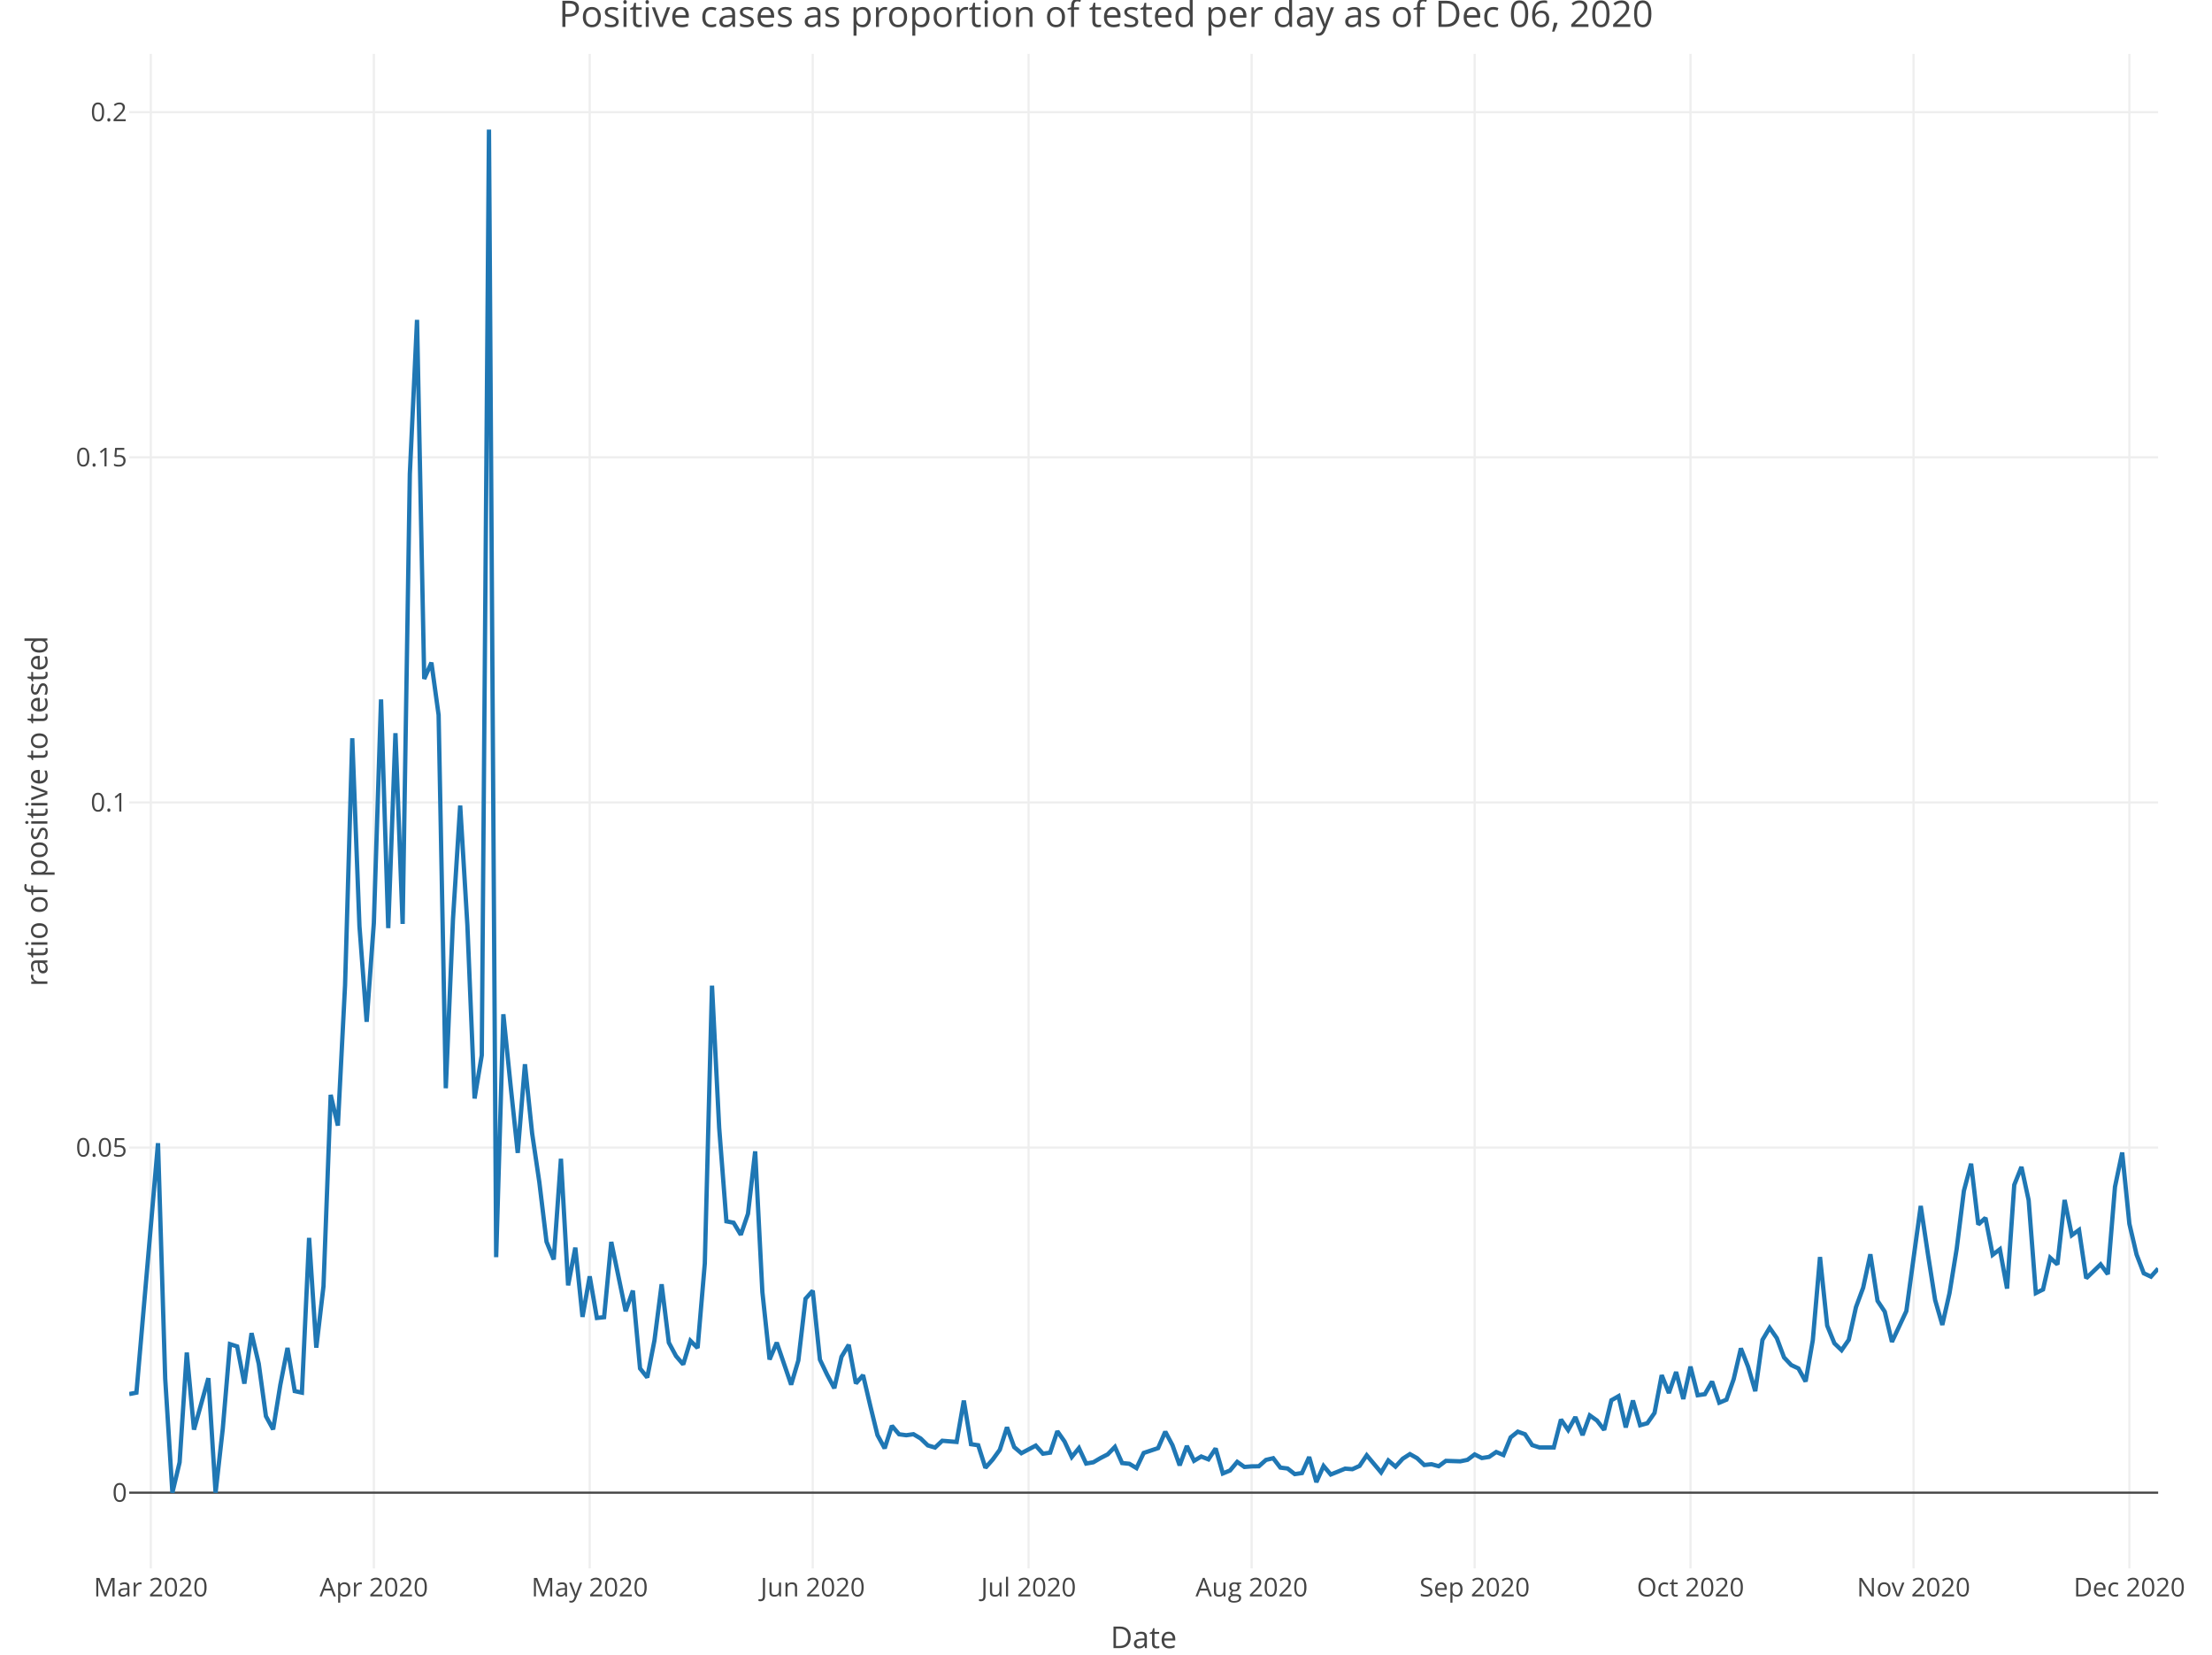
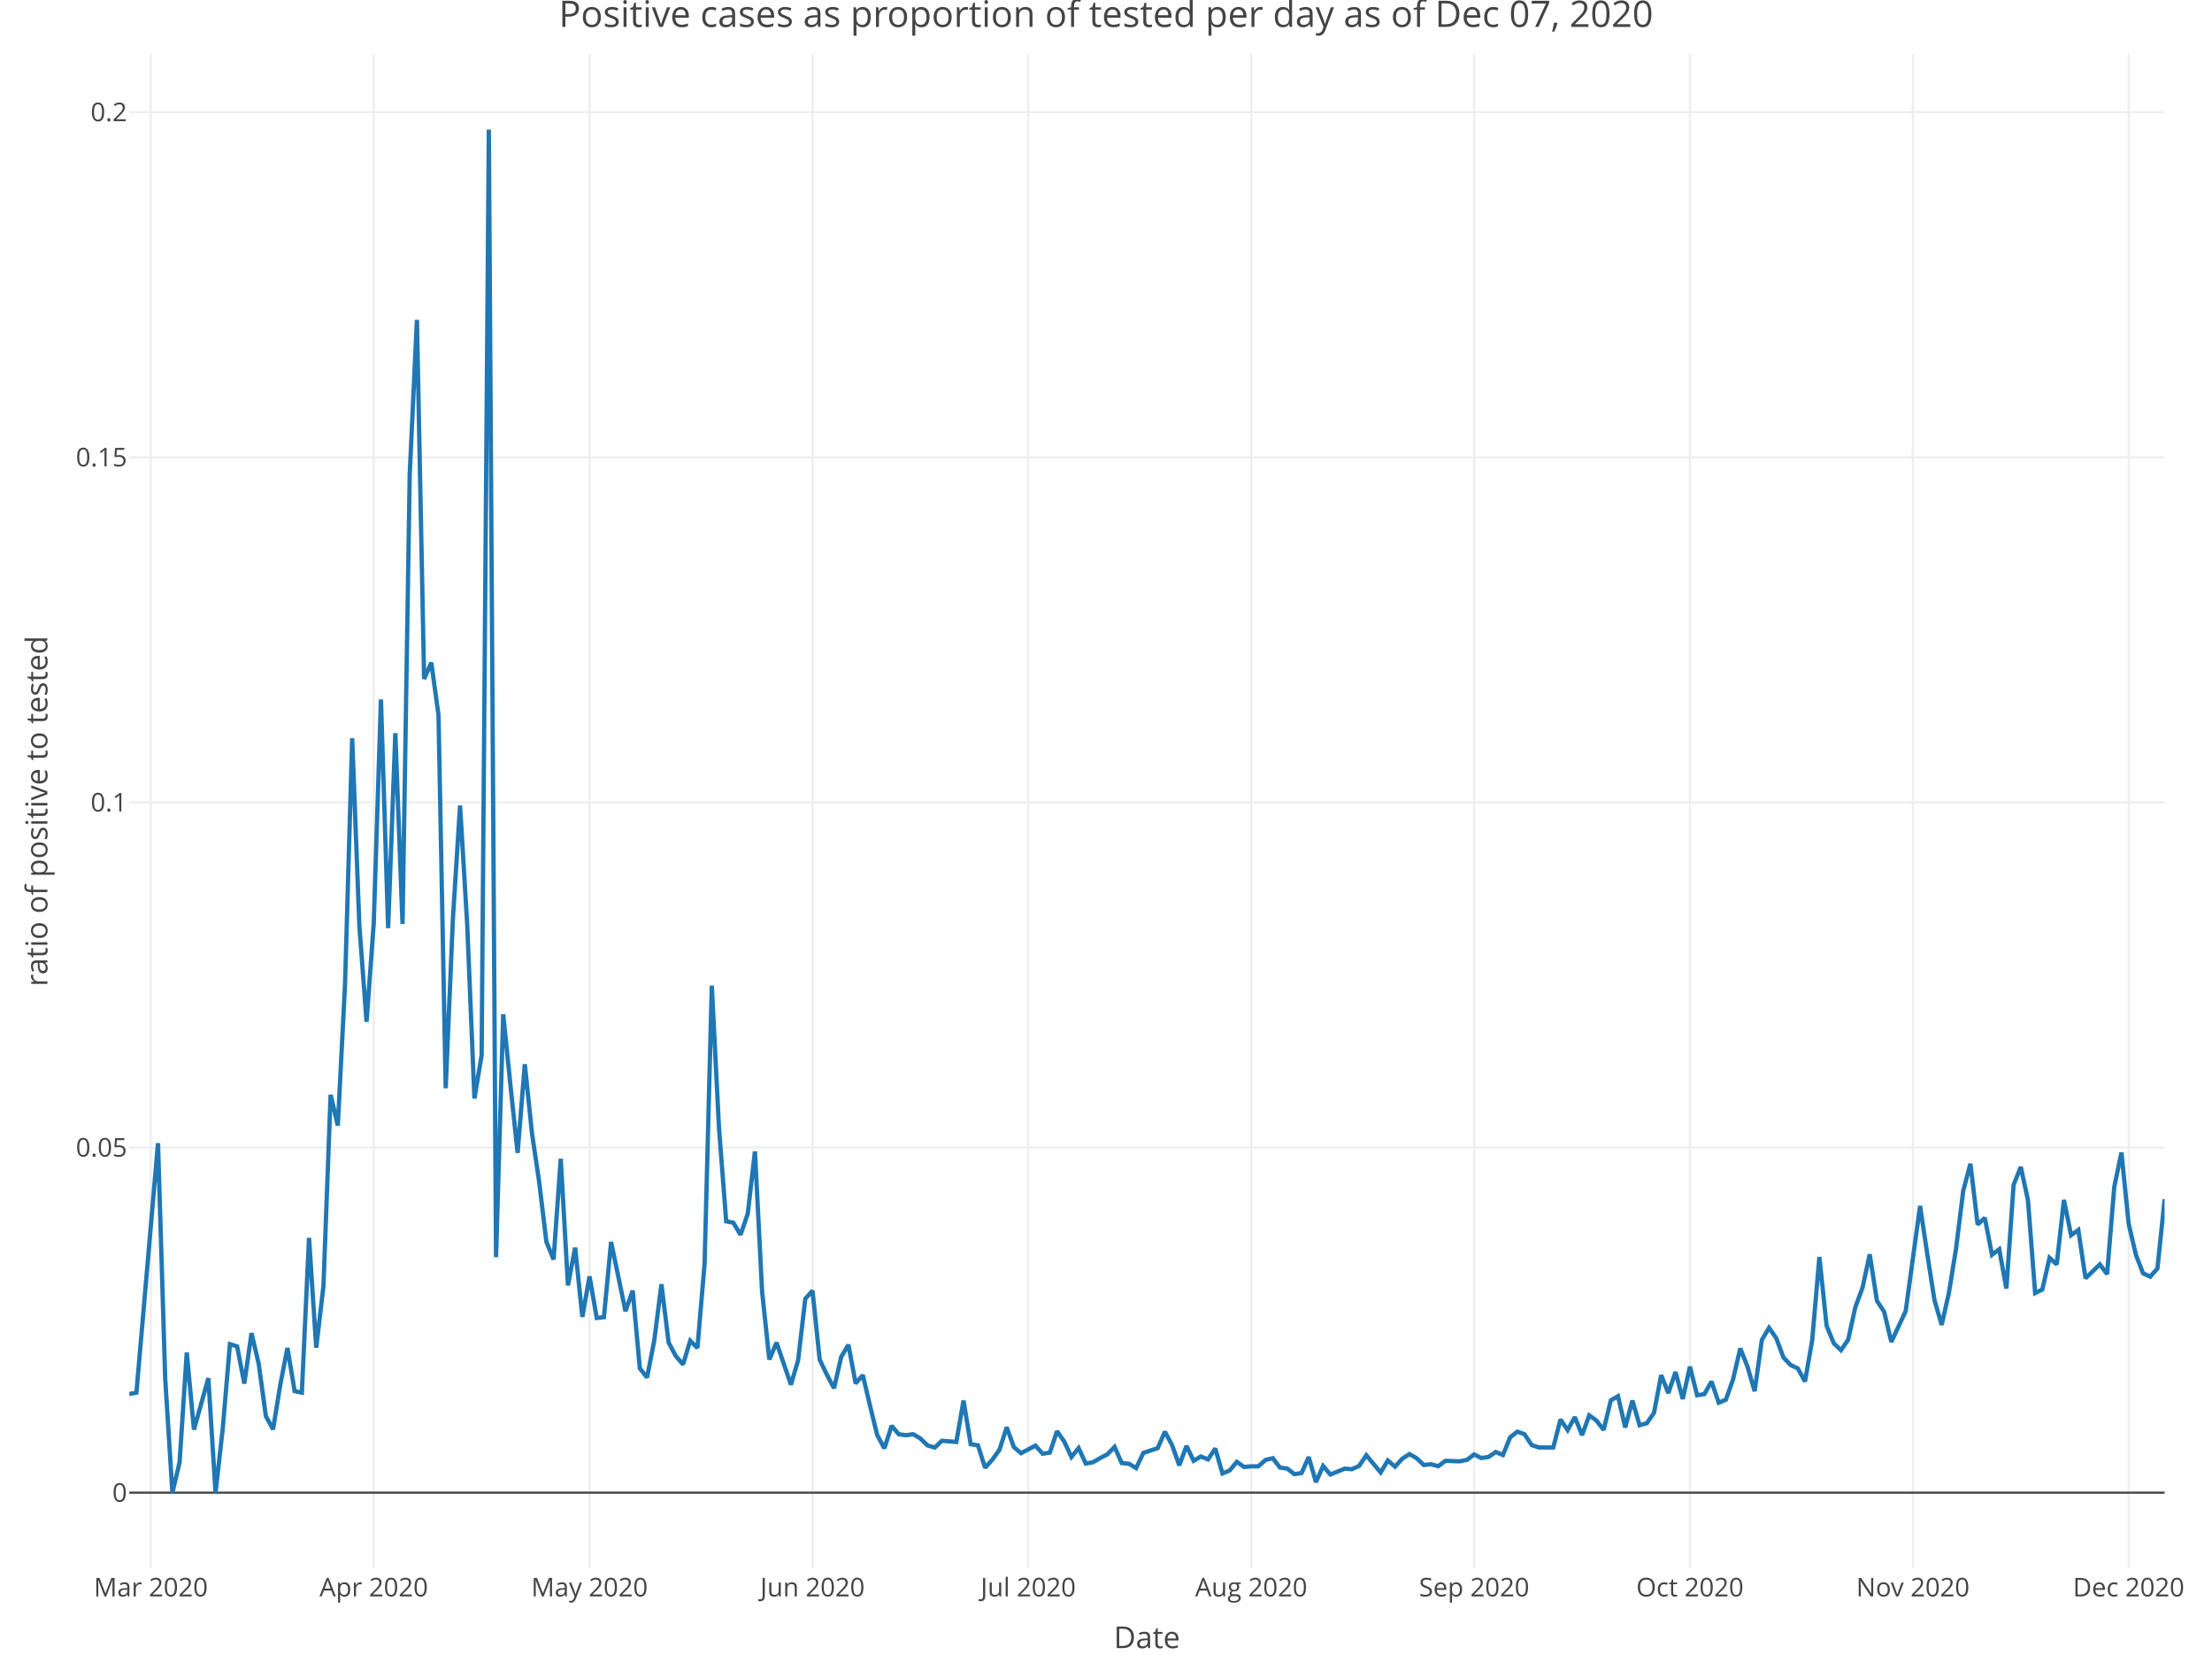
<svg xmlns="http://www.w3.org/2000/svg" class="main-svg" width="1027" height="768" style="" viewBox="0 0 1027 768">
  <rect x="0" y="0" width="1027" height="768" style="fill: rgb(255, 255, 255); fill-opacity: 1;" />
-   <defs id="defs-4d56f1">
+   <defs id="defs-71ca98">
    <g class="clips">
-       <clipPath id="clip4d56f1xyplot" class="plotclip">
-         <rect width="942" height="703" />
+       <clipPath id="clip71ca98xyplot" class="plotclip">
+         <rect width="945" height="703" />
      </clipPath>
-       <clipPath class="axesclip" id="clip4d56f1x">
-         <rect x="60" y="0" width="942" height="768" />
+       <clipPath class="axesclip" id="clip71ca98x">
+         <rect x="60" y="0" width="945" height="768" />
      </clipPath>
-       <clipPath class="axesclip" id="clip4d56f1y">
+       <clipPath class="axesclip" id="clip71ca98y">
        <rect x="0" y="25" width="1027" height="703" />
      </clipPath>
-       <clipPath class="axesclip" id="clip4d56f1xy">
-         <rect x="60" y="25" width="942" height="703" />
+       <clipPath class="axesclip" id="clip71ca98xy">
+         <rect x="60" y="25" width="945" height="703" />
      </clipPath>
    </g>
    <g class="gradients" />
  </defs>
  <g class="bglayer" />
  <g class="layer-below">
    <g class="imagelayer" />
    <g class="shapelayer" />
  </g>
  <g class="cartesianlayer">
    <g class="subplot xy">
      <g class="layer-subplot">
        <g class="shapelayer" />
        <g class="imagelayer" />
      </g>
      <g class="gridlayer">
        <g class="x">
          <path class="xgrid crisp" transform="translate(70.02,0)" d="M0,25v703" style="stroke: rgb(238, 238, 238); stroke-opacity: 1; stroke-width: 1px;" />
-           <path class="xgrid crisp" transform="translate(173.57,0)" d="M0,25v703" style="stroke: rgb(238, 238, 238); stroke-opacity: 1; stroke-width: 1px;" />
-           <path class="xgrid crisp" transform="translate(273.79,0)" d="M0,25v703" style="stroke: rgb(238, 238, 238); stroke-opacity: 1; stroke-width: 1px;" />
-           <path class="xgrid crisp" transform="translate(377.34,0)" d="M0,25v703" style="stroke: rgb(238, 238, 238); stroke-opacity: 1; stroke-width: 1px;" />
-           <path class="xgrid crisp" transform="translate(477.55,0)" d="M0,25v703" style="stroke: rgb(238, 238, 238); stroke-opacity: 1; stroke-width: 1px;" />
-           <path class="xgrid crisp" transform="translate(581.11,0)" d="M0,25v703" style="stroke: rgb(238, 238, 238); stroke-opacity: 1; stroke-width: 1px;" />
-           <path class="xgrid crisp" transform="translate(684.66,0)" d="M0,25v703" style="stroke: rgb(238, 238, 238); stroke-opacity: 1; stroke-width: 1px;" />
-           <path class="xgrid crisp" transform="translate(784.87,0)" d="M0,25v703" style="stroke: rgb(238, 238, 238); stroke-opacity: 1; stroke-width: 1px;" />
-           <path class="xgrid crisp" transform="translate(888.43,0)" d="M0,25v703" style="stroke: rgb(238, 238, 238); stroke-opacity: 1; stroke-width: 1px;" />
-           <path class="xgrid crisp" transform="translate(988.64,0)" d="M0,25v703" style="stroke: rgb(238, 238, 238); stroke-opacity: 1; stroke-width: 1px;" />
+           <path class="xgrid crisp" transform="translate(173.53,0)" d="M0,25v703" style="stroke: rgb(238, 238, 238); stroke-opacity: 1; stroke-width: 1px;" />
+           <path class="xgrid crisp" transform="translate(273.71,0)" d="M0,25v703" style="stroke: rgb(238, 238, 238); stroke-opacity: 1; stroke-width: 1px;" />
+           <path class="xgrid crisp" transform="translate(377.23,0)" d="M0,25v703" style="stroke: rgb(238, 238, 238); stroke-opacity: 1; stroke-width: 1px;" />
+           <path class="xgrid crisp" transform="translate(477.4,0)" d="M0,25v703" style="stroke: rgb(238, 238, 238); stroke-opacity: 1; stroke-width: 1px;" />
+           <path class="xgrid crisp" transform="translate(580.92,0)" d="M0,25v703" style="stroke: rgb(238, 238, 238); stroke-opacity: 1; stroke-width: 1px;" />
+           <path class="xgrid crisp" transform="translate(684.43,0)" d="M0,25v703" style="stroke: rgb(238, 238, 238); stroke-opacity: 1; stroke-width: 1px;" />
+           <path class="xgrid crisp" transform="translate(784.61,0)" d="M0,25v703" style="stroke: rgb(238, 238, 238); stroke-opacity: 1; stroke-width: 1px;" />
+           <path class="xgrid crisp" transform="translate(888.13,0)" d="M0,25v703" style="stroke: rgb(238, 238, 238); stroke-opacity: 1; stroke-width: 1px;" />
+           <path class="xgrid crisp" transform="translate(988.3,0)" d="M0,25v703" style="stroke: rgb(238, 238, 238); stroke-opacity: 1; stroke-width: 1px;" />
        </g>
        <g class="y">
-           <path class="ygrid crisp" transform="translate(0,532.65)" d="M60,0h942" style="stroke: rgb(238, 238, 238); stroke-opacity: 1; stroke-width: 1px;" />
-           <path class="ygrid crisp" transform="translate(0,372.46)" d="M60,0h942" style="stroke: rgb(238, 238, 238); stroke-opacity: 1; stroke-width: 1px;" />
-           <path class="ygrid crisp" transform="translate(0,212.26)" d="M60,0h942" style="stroke: rgb(238, 238, 238); stroke-opacity: 1; stroke-width: 1px;" />
-           <path class="ygrid crisp" transform="translate(0,52.06)" d="M60,0h942" style="stroke: rgb(238, 238, 238); stroke-opacity: 1; stroke-width: 1px;" />
+           <path class="ygrid crisp" transform="translate(0,532.65)" d="M60,0h945" style="stroke: rgb(238, 238, 238); stroke-opacity: 1; stroke-width: 1px;" />
+           <path class="ygrid crisp" transform="translate(0,372.46)" d="M60,0h945" style="stroke: rgb(238, 238, 238); stroke-opacity: 1; stroke-width: 1px;" />
+           <path class="ygrid crisp" transform="translate(0,212.26)" d="M60,0h945" style="stroke: rgb(238, 238, 238); stroke-opacity: 1; stroke-width: 1px;" />
+           <path class="ygrid crisp" transform="translate(0,52.06)" d="M60,0h945" style="stroke: rgb(238, 238, 238); stroke-opacity: 1; stroke-width: 1px;" />
        </g>
      </g>
      <g class="zerolinelayer">
-         <path class="yzl zl crisp" transform="translate(0,692.85)" d="M60,0h942" style="stroke: rgb(68, 68, 68); stroke-opacity: 1; stroke-width: 1px;" />
+         <path class="yzl zl crisp" transform="translate(0,692.85)" d="M60,0h945" style="stroke: rgb(68, 68, 68); stroke-opacity: 1; stroke-width: 1px;" />
      </g>
      <path class="xlines-below" />
      <path class="ylines-below" />
      <g class="overlines-below" />
      <g class="xaxislayer-below" />
      <g class="yaxislayer-below" />
      <g class="overaxes-below" />
-       <g class="plot" transform="translate(60, 25)" clip-path="url('#clip4d56f1xyplot')">
+       <g class="plot" transform="translate(60, 25)" clip-path="url('#clip71ca98xyplot')">
        <g class="scatterlayer mlayer">
-           <g class="trace scatter tracef817d2" style="stroke-miterlimit: 2; opacity: 1;">
+           <g class="trace scatter trace975bdd" style="stroke-miterlimit: 2; opacity: 1;">
            <g class="fills" />
            <g class="errorbars" />
            <g class="lines">
-               <path class="js-line" d="M0,622.08L3.34,621.42L13.36,505.63L16.7,614.89L20.04,667.85L23.38,653.8L26.72,602.8L30.06,638.59L36.74,614.7L40.09,667.85L43.43,638.18L46.77,598.9L50.11,599.97L53.45,617.23L56.79,593.79L60.13,608L63.47,632.36L66.81,638.47L70.15,617.81L73.49,600.66L76.83,620.7L80.17,621.42L83.51,549.58L86.85,600.54L90.19,572.07L93.53,483.2L96.87,497.46L100.21,432.27L103.55,317.67L106.89,404.9L110.23,449.29L113.57,403.44L116.91,299.64L120.26,405.8L123.6,315.31L126.94,403.85L130.28,194.99L133.62,123.47L136.96,290.13L140.3,282.57L143.64,306.88L146.98,480.13L150.32,401.54L153.66,348.91L157,404.5L160.34,484.89L163.68,464.79L167.02,35.15L170.36,558.54L173.7,445.78L177.04,478.64L180.38,510.14L183.72,468.98L187.06,501.07L190.4,523.68L193.74,551.37L197.09,559.61L200.43,512.85L203.77,571.63L207.11,554.1L210.45,586.26L213.79,567.44L217.13,586.75L220.47,586.4L223.81,551.47L230.49,583.63L233.83,574.06L237.17,610.19L240.51,614.38L243.85,597.21L247.19,571.12L250.53,598.21L253.87,604.43L257.21,608.32L260.55,597.34L263.89,600.68L267.23,561.46L270.57,432.5L273.91,498.58L277.26,541.9L280.6,542.55L283.94,548.15L287.28,538.38L290.62,509.42L293.96,574.73L297.3,606.03L300.64,598.19L307.32,617.71L310.66,606.46L314,577.83L317.34,574.11L320.68,606.1L324.02,613.07L327.36,619.36L330.7,604.76L334.04,599.22L337.38,617.15L340.72,613.3L344.06,627.52L347.4,641.13L350.74,647.27L354.09,636.81L357.43,640.74L360.77,641.19L364.11,640.71L367.45,642.7L370.79,645.92L374.13,646.9L377.47,643.75L384.15,644.3L387.49,625.1L390.83,645.35L394.17,645.84L397.51,656.3L400.85,652.54L404.19,647.93L407.53,637.5L410.87,646.68L414.21,649.53L420.89,646L424.23,649.76L427.57,649.27L430.91,639.33L434.26,644.1L437.6,651.29L440.94,647.16L444.28,654.33L447.62,653.74L450.96,651.78L454.3,650.06L457.64,646.61L460.98,654.1L464.32,654.43L467.66,656.44L471,649.41L477.68,647.17L481.02,639.54L484.36,645.81L487.7,655.16L491.04,646.16L494.38,653.06L497.72,651.06L501.06,652.39L504.4,647.33L507.74,658.93L511.09,657.55L514.43,653.55L517.77,655.91L521.11,655.64L524.45,655.6L527.79,652.64L531.13,651.86L534.47,656.22L537.81,656.63L541.15,659.23L544.49,658.74L547.83,651.31L551.17,662.95L554.51,655.46L557.85,659.41L561.19,658.07L564.53,656.69L567.87,656.95L571.21,655.44L574.55,650.49L581.23,658.45L584.57,652.9L587.91,655.77L591.26,652.09L594.6,649.95L597.94,651.84L601.28,655.01L604.62,654.64L607.96,655.57L611.3,653.08L617.98,653.3L621.32,652.61L624.66,650.1L628,651.77L631.34,651.26L634.68,648.97L638.02,650.37L641.36,642.19L644.7,639.53L648.04,640.73L651.38,645.77L654.72,646.85L661.4,646.86L664.74,633.9L668.09,638.78L671.43,632.76L674.77,641.13L678.11,631.99L681.45,634.36L684.79,638.71L688.13,624.97L691.47,623.07L694.81,637.56L698.15,625.07L701.49,636.55L704.83,635.62L708.17,630.84L711.51,613.3L714.85,621.6L718.19,611.84L721.53,624.37L724.87,609.35L728.21,622.62L731.55,622.13L734.89,616.26L738.23,626.08L741.57,624.69L744.91,615.19L748.26,600.87L751.6,609.34L754.94,620.74L758.28,596.96L761.62,591.32L764.96,596.12L768.3,605.07L771.64,608.61L774.98,610.18L778.32,616.24L781.66,597.06L785,558.47L788.34,590.32L791.68,598.51L795.02,601.72L798.36,596.88L801.7,581.74L805.04,572.69L808.38,557.19L811.72,578.81L815.06,583.84L818.4,597.85L825.09,583.55L828.43,559.02L831.77,534.77L835.11,557.15L838.45,578.42L841.79,589.98L845.13,575.25L848.47,554.62L851.81,527.74L855.15,515.16L858.49,543.38L861.83,540.29L865.17,557.44L868.51,554.88L871.85,573.11L875.19,525L878.53,516.66L881.87,532.08L885.21,575.19L888.55,573.54L891.89,558.83L895.23,561.9L898.57,531.98L901.91,548.35L905.26,545.91L908.6,568.32L915.28,561.88L918.62,566.43L921.96,525.89L925.3,509.97L928.64,543.03L931.98,557.32L935.32,566.01L938.66,567.58L942,563.81" style="vector-effect: non-scaling-stroke; fill: none; stroke: rgb(31, 119, 180); stroke-opacity: 1; stroke-width: 2px; opacity: 1;" />
+               <path class="js-line" d="M0,622.08L3.34,621.42L13.36,505.63L16.7,614.89L20.04,667.85L23.37,653.8L26.71,602.8L30.05,638.59L36.73,614.7L40.07,667.85L43.41,638.18L46.75,598.9L50.09,599.97L53.43,617.23L56.77,593.79L60.11,608L63.45,632.36L66.78,638.47L70.12,617.81L73.46,600.66L76.8,620.7L80.14,621.42L83.48,549.58L86.82,600.54L90.16,572.07L93.5,483.2L96.84,497.46L100.18,432.27L103.52,317.67L106.86,404.9L110.19,449.29L113.53,403.44L116.87,299.64L120.21,405.8L123.55,315.31L126.89,403.85L130.23,194.99L133.57,123.47L136.91,290.13L140.25,282.57L143.59,306.88L146.93,480.13L150.27,401.54L153.6,348.91L156.94,404.5L160.28,484.89L163.62,464.79L166.96,35.15L170.3,558.54L173.64,445.78L176.98,478.64L180.32,510.14L183.66,468.98L187,501.07L190.34,523.68L193.67,551.37L197.01,559.61L200.35,512.85L203.69,571.63L207.03,554.1L210.37,586.26L213.71,567.44L217.05,586.75L220.39,586.4L223.73,551.47L230.41,583.63L233.75,574.06L237.08,610.19L240.42,614.38L243.76,597.21L247.1,571.12L250.44,598.21L253.78,604.43L257.12,608.32L260.46,597.34L263.8,600.68L267.14,561.46L270.48,432.5L273.82,498.58L277.16,541.9L280.49,542.55L283.83,548.15L287.17,538.38L290.51,509.42L293.85,574.73L297.19,606.03L300.53,598.19L307.21,617.71L310.55,606.46L313.89,577.83L317.23,574.11L320.57,606.1L323.9,613.07L327.24,619.36L330.58,604.76L333.92,599.22L337.26,617.15L340.6,613.3L343.94,627.52L347.28,641.13L350.62,647.27L353.96,636.81L357.3,640.74L360.64,641.19L363.98,640.71L367.31,642.7L370.65,645.92L373.99,646.9L377.33,643.75L384.01,644.3L387.35,625.1L390.69,645.35L394.03,645.84L397.37,656.3L400.71,652.54L404.05,647.93L407.39,637.5L410.72,646.68L414.06,649.53L420.74,646L424.08,649.76L427.42,649.27L430.76,639.33L434.1,644.1L437.44,651.29L440.78,647.16L444.12,654.33L447.46,653.74L450.8,651.78L454.13,650.06L457.47,646.61L460.81,654.1L464.15,654.43L467.49,656.44L470.83,649.41L477.51,647.17L480.85,639.54L484.19,645.81L487.53,655.16L490.87,646.16L494.2,653.06L497.54,651.06L500.88,652.39L504.22,647.33L507.56,658.93L510.9,657.55L514.24,653.55L517.58,655.91L520.92,655.64L524.26,655.6L527.6,652.64L530.94,651.86L534.28,656.22L537.61,656.63L540.95,659.23L544.29,658.74L547.63,651.31L550.97,662.95L554.31,655.46L557.65,659.41L560.99,658.07L564.33,656.69L567.67,656.95L571.01,655.44L574.35,650.49L581.02,658.45L584.36,652.9L587.7,655.77L591.04,652.09L594.38,649.95L597.72,651.84L601.06,655.01L604.4,654.64L607.74,655.57L611.08,653.08L617.76,653.3L621.1,652.61L624.43,650.1L627.77,651.77L631.11,651.26L634.45,648.97L637.79,650.37L641.13,642.19L644.47,639.53L647.81,640.73L651.15,645.77L654.49,646.85L661.17,646.86L664.51,633.9L667.84,638.78L671.18,632.76L674.52,641.13L677.86,631.99L681.2,634.36L684.54,638.71L687.88,624.97L691.22,623.07L694.56,637.56L697.9,625.07L701.24,636.55L704.58,635.62L707.92,630.84L711.25,613.3L714.59,621.6L717.93,611.84L721.27,624.37L724.61,609.35L727.95,622.62L731.29,622.13L734.63,616.26L737.97,626.08L741.31,624.69L744.65,615.19L747.99,600.87L751.33,609.34L754.66,620.74L758,596.96L761.34,591.32L764.68,596.12L768.02,605.07L771.36,608.61L774.7,610.18L778.04,616.24L781.38,597.06L784.72,558.47L788.06,590.32L791.4,598.51L794.73,601.72L798.07,596.88L801.41,581.74L804.75,572.69L808.09,557.19L811.43,578.81L814.77,583.84L818.11,597.85L824.79,583.55L828.13,559.02L831.47,534.77L834.81,557.15L838.14,578.42L841.48,589.98L844.82,575.25L848.16,554.62L851.5,527.74L854.84,515.16L858.18,543.38L861.52,540.29L864.86,557.44L868.2,554.88L871.54,573.11L874.88,525L878.22,516.66L881.55,532.08L884.89,575.19L888.23,573.54L891.57,558.83L894.91,561.9L898.25,531.98L901.59,548.35L904.93,545.91L908.27,568.32L914.95,561.88L918.29,566.43L921.63,525.89L924.96,509.97L928.3,543.03L931.64,557.32L934.98,566.01L938.32,567.58L941.66,563.81L945,531.65" style="vector-effect: non-scaling-stroke; fill: none; stroke: rgb(31, 119, 180); stroke-opacity: 1; stroke-width: 2px; opacity: 1;" />
            </g>
            <g class="points" />
            <g class="text" />
          </g>
        </g>
      </g>
      <g class="overplot" />
      <path class="xlines-above crisp" d="M0,0" style="fill: none;" />
      <path class="ylines-above crisp" d="M0,0" style="fill: none;" />
      <g class="overlines-above" />
      <g class="xaxislayer-above">
        <g class="xtick">
          <text text-anchor="middle" x="0" y="741" transform="translate(70.02,0)" style="font-family: 'Open Sans', verdana, arial, sans-serif; font-size: 12px; fill: rgb(68, 68, 68); fill-opacity: 1; white-space: pre;">Mar 2020</text>
        </g>
        <g class="xtick">
-           <text text-anchor="middle" x="0" y="741" transform="translate(173.57,0)" style="font-family: 'Open Sans', verdana, arial, sans-serif; font-size: 12px; fill: rgb(68, 68, 68); fill-opacity: 1; white-space: pre;">Apr 2020</text>
+           <text text-anchor="middle" x="0" y="741" transform="translate(173.53,0)" style="font-family: 'Open Sans', verdana, arial, sans-serif; font-size: 12px; fill: rgb(68, 68, 68); fill-opacity: 1; white-space: pre;">Apr 2020</text>
        </g>
        <g class="xtick">
-           <text text-anchor="middle" x="0" y="741" transform="translate(273.79,0)" style="font-family: 'Open Sans', verdana, arial, sans-serif; font-size: 12px; fill: rgb(68, 68, 68); fill-opacity: 1; white-space: pre;">May 2020</text>
+           <text text-anchor="middle" x="0" y="741" transform="translate(273.71,0)" style="font-family: 'Open Sans', verdana, arial, sans-serif; font-size: 12px; fill: rgb(68, 68, 68); fill-opacity: 1; white-space: pre;">May 2020</text>
        </g>
        <g class="xtick">
-           <text text-anchor="middle" x="0" y="741" transform="translate(377.34,0)" style="font-family: 'Open Sans', verdana, arial, sans-serif; font-size: 12px; fill: rgb(68, 68, 68); fill-opacity: 1; white-space: pre;">Jun 2020</text>
+           <text text-anchor="middle" x="0" y="741" transform="translate(377.23,0)" style="font-family: 'Open Sans', verdana, arial, sans-serif; font-size: 12px; fill: rgb(68, 68, 68); fill-opacity: 1; white-space: pre;">Jun 2020</text>
        </g>
        <g class="xtick">
-           <text text-anchor="middle" x="0" y="741" transform="translate(477.55,0)" style="font-family: 'Open Sans', verdana, arial, sans-serif; font-size: 12px; fill: rgb(68, 68, 68); fill-opacity: 1; white-space: pre;">Jul 2020</text>
+           <text text-anchor="middle" x="0" y="741" transform="translate(477.4,0)" style="font-family: 'Open Sans', verdana, arial, sans-serif; font-size: 12px; fill: rgb(68, 68, 68); fill-opacity: 1; white-space: pre;">Jul 2020</text>
        </g>
        <g class="xtick">
-           <text text-anchor="middle" x="0" y="741" transform="translate(581.11,0)" style="font-family: 'Open Sans', verdana, arial, sans-serif; font-size: 12px; fill: rgb(68, 68, 68); fill-opacity: 1; white-space: pre;">Aug 2020</text>
+           <text text-anchor="middle" x="0" y="741" transform="translate(580.92,0)" style="font-family: 'Open Sans', verdana, arial, sans-serif; font-size: 12px; fill: rgb(68, 68, 68); fill-opacity: 1; white-space: pre;">Aug 2020</text>
        </g>
        <g class="xtick">
-           <text text-anchor="middle" x="0" y="741" transform="translate(684.66,0)" style="font-family: 'Open Sans', verdana, arial, sans-serif; font-size: 12px; fill: rgb(68, 68, 68); fill-opacity: 1; white-space: pre;">Sep 2020</text>
+           <text text-anchor="middle" x="0" y="741" transform="translate(684.43,0)" style="font-family: 'Open Sans', verdana, arial, sans-serif; font-size: 12px; fill: rgb(68, 68, 68); fill-opacity: 1; white-space: pre;">Sep 2020</text>
        </g>
        <g class="xtick">
-           <text text-anchor="middle" x="0" y="741" transform="translate(784.87,0)" style="font-family: 'Open Sans', verdana, arial, sans-serif; font-size: 12px; fill: rgb(68, 68, 68); fill-opacity: 1; white-space: pre;">Oct 2020</text>
+           <text text-anchor="middle" x="0" y="741" transform="translate(784.61,0)" style="font-family: 'Open Sans', verdana, arial, sans-serif; font-size: 12px; fill: rgb(68, 68, 68); fill-opacity: 1; white-space: pre;">Oct 2020</text>
        </g>
        <g class="xtick">
-           <text text-anchor="middle" x="0" y="741" transform="translate(888.43,0)" style="font-family: 'Open Sans', verdana, arial, sans-serif; font-size: 12px; fill: rgb(68, 68, 68); fill-opacity: 1; white-space: pre;">Nov 2020</text>
+           <text text-anchor="middle" x="0" y="741" transform="translate(888.13,0)" style="font-family: 'Open Sans', verdana, arial, sans-serif; font-size: 12px; fill: rgb(68, 68, 68); fill-opacity: 1; white-space: pre;">Nov 2020</text>
        </g>
        <g class="xtick">
-           <text text-anchor="middle" x="0" y="741" transform="translate(988.64,0)" style="font-family: 'Open Sans', verdana, arial, sans-serif; font-size: 12px; fill: rgb(68, 68, 68); fill-opacity: 1; white-space: pre;">Dec 2020</text>
+           <text text-anchor="middle" x="0" y="741" transform="translate(988.3,0)" style="font-family: 'Open Sans', verdana, arial, sans-serif; font-size: 12px; fill: rgb(68, 68, 68); fill-opacity: 1; white-space: pre;">Dec 2020</text>
        </g>
      </g>
      <g class="yaxislayer-above">
        <g class="ytick">
          <text text-anchor="end" x="59" y="4.2" transform="translate(0,692.85)" style="font-family: 'Open Sans', verdana, arial, sans-serif; font-size: 12px; fill: rgb(68, 68, 68); fill-opacity: 1; white-space: pre;">0</text>
        </g>
        <g class="ytick">
          <text text-anchor="end" x="59" y="4.2" transform="translate(0,532.65)" style="font-family: 'Open Sans', verdana, arial, sans-serif; font-size: 12px; fill: rgb(68, 68, 68); fill-opacity: 1; white-space: pre;">0.05</text>
        </g>
        <g class="ytick">
          <text text-anchor="end" x="59" y="4.2" transform="translate(0,372.46)" style="font-family: 'Open Sans', verdana, arial, sans-serif; font-size: 12px; fill: rgb(68, 68, 68); fill-opacity: 1; white-space: pre;">0.1</text>
        </g>
        <g class="ytick">
          <text text-anchor="end" x="59" y="4.2" transform="translate(0,212.26)" style="font-family: 'Open Sans', verdana, arial, sans-serif; font-size: 12px; fill: rgb(68, 68, 68); fill-opacity: 1; white-space: pre;">0.15</text>
        </g>
        <g class="ytick">
          <text text-anchor="end" x="59" y="4.2" transform="translate(0,52.06)" style="font-family: 'Open Sans', verdana, arial, sans-serif; font-size: 12px; fill: rgb(68, 68, 68); fill-opacity: 1; white-space: pre;">0.2</text>
        </g>
      </g>
      <g class="overaxes-above" />
    </g>
  </g>
  <g class="polarlayer" />
  <g class="ternarylayer" />
  <g class="geolayer" />
  <g class="funnelarealayer" />
  <g class="pielayer" />
  <g class="treemaplayer" />
  <g class="sunburstlayer" />
  <g class="glimages" />
-   <defs id="topdefs-4d56f1">
+   <defs id="topdefs-71ca98">
    <g class="clips" />
  </defs>
  <g class="layer-above">
    <g class="imagelayer" />
    <g class="shapelayer" />
  </g>
  <g class="infolayer">
    <g class="g-gtitle">
-       <text class="gtitle" x="513.5" y="12.5" text-anchor="middle" dy="0em" style="font-family: 'Open Sans', verdana, arial, sans-serif; font-size: 17px; fill: rgb(68, 68, 68); opacity: 1; font-weight: normal; white-space: pre;">Positive cases as proportion of tested per day as of Dec 06, 2020</text>
+       <text class="gtitle" x="513.5" y="12.5" text-anchor="middle" dy="0em" style="font-family: 'Open Sans', verdana, arial, sans-serif; font-size: 17px; fill: rgb(68, 68, 68); opacity: 1; font-weight: normal; white-space: pre;">Positive cases as proportion of tested per day as of Dec 07, 2020</text>
    </g>
    <g class="g-xtitle" transform="translate(0,-15)">
-       <text class="xtitle" x="531" y="780" text-anchor="middle" style="font-family: 'Open Sans', verdana, arial, sans-serif; font-size: 14px; fill: rgb(68, 68, 68); opacity: 1; font-weight: normal; white-space: pre;">Date</text>
+       <text class="xtitle" x="532.5" y="780" text-anchor="middle" style="font-family: 'Open Sans', verdana, arial, sans-serif; font-size: 14px; fill: rgb(68, 68, 68); opacity: 1; font-weight: normal; white-space: pre;">Date</text>
    </g>
    <g class="g-ytitle">
      <text class="ytitle" transform="rotate(-90,22,376.5)" x="22" y="376.5" text-anchor="middle" style="font-family: 'Open Sans', verdana, arial, sans-serif; font-size: 14px; fill: rgb(68, 68, 68); opacity: 1; font-weight: normal; white-space: pre;">ratio of positive to tested</text>
    </g>
  </g>
</svg>
